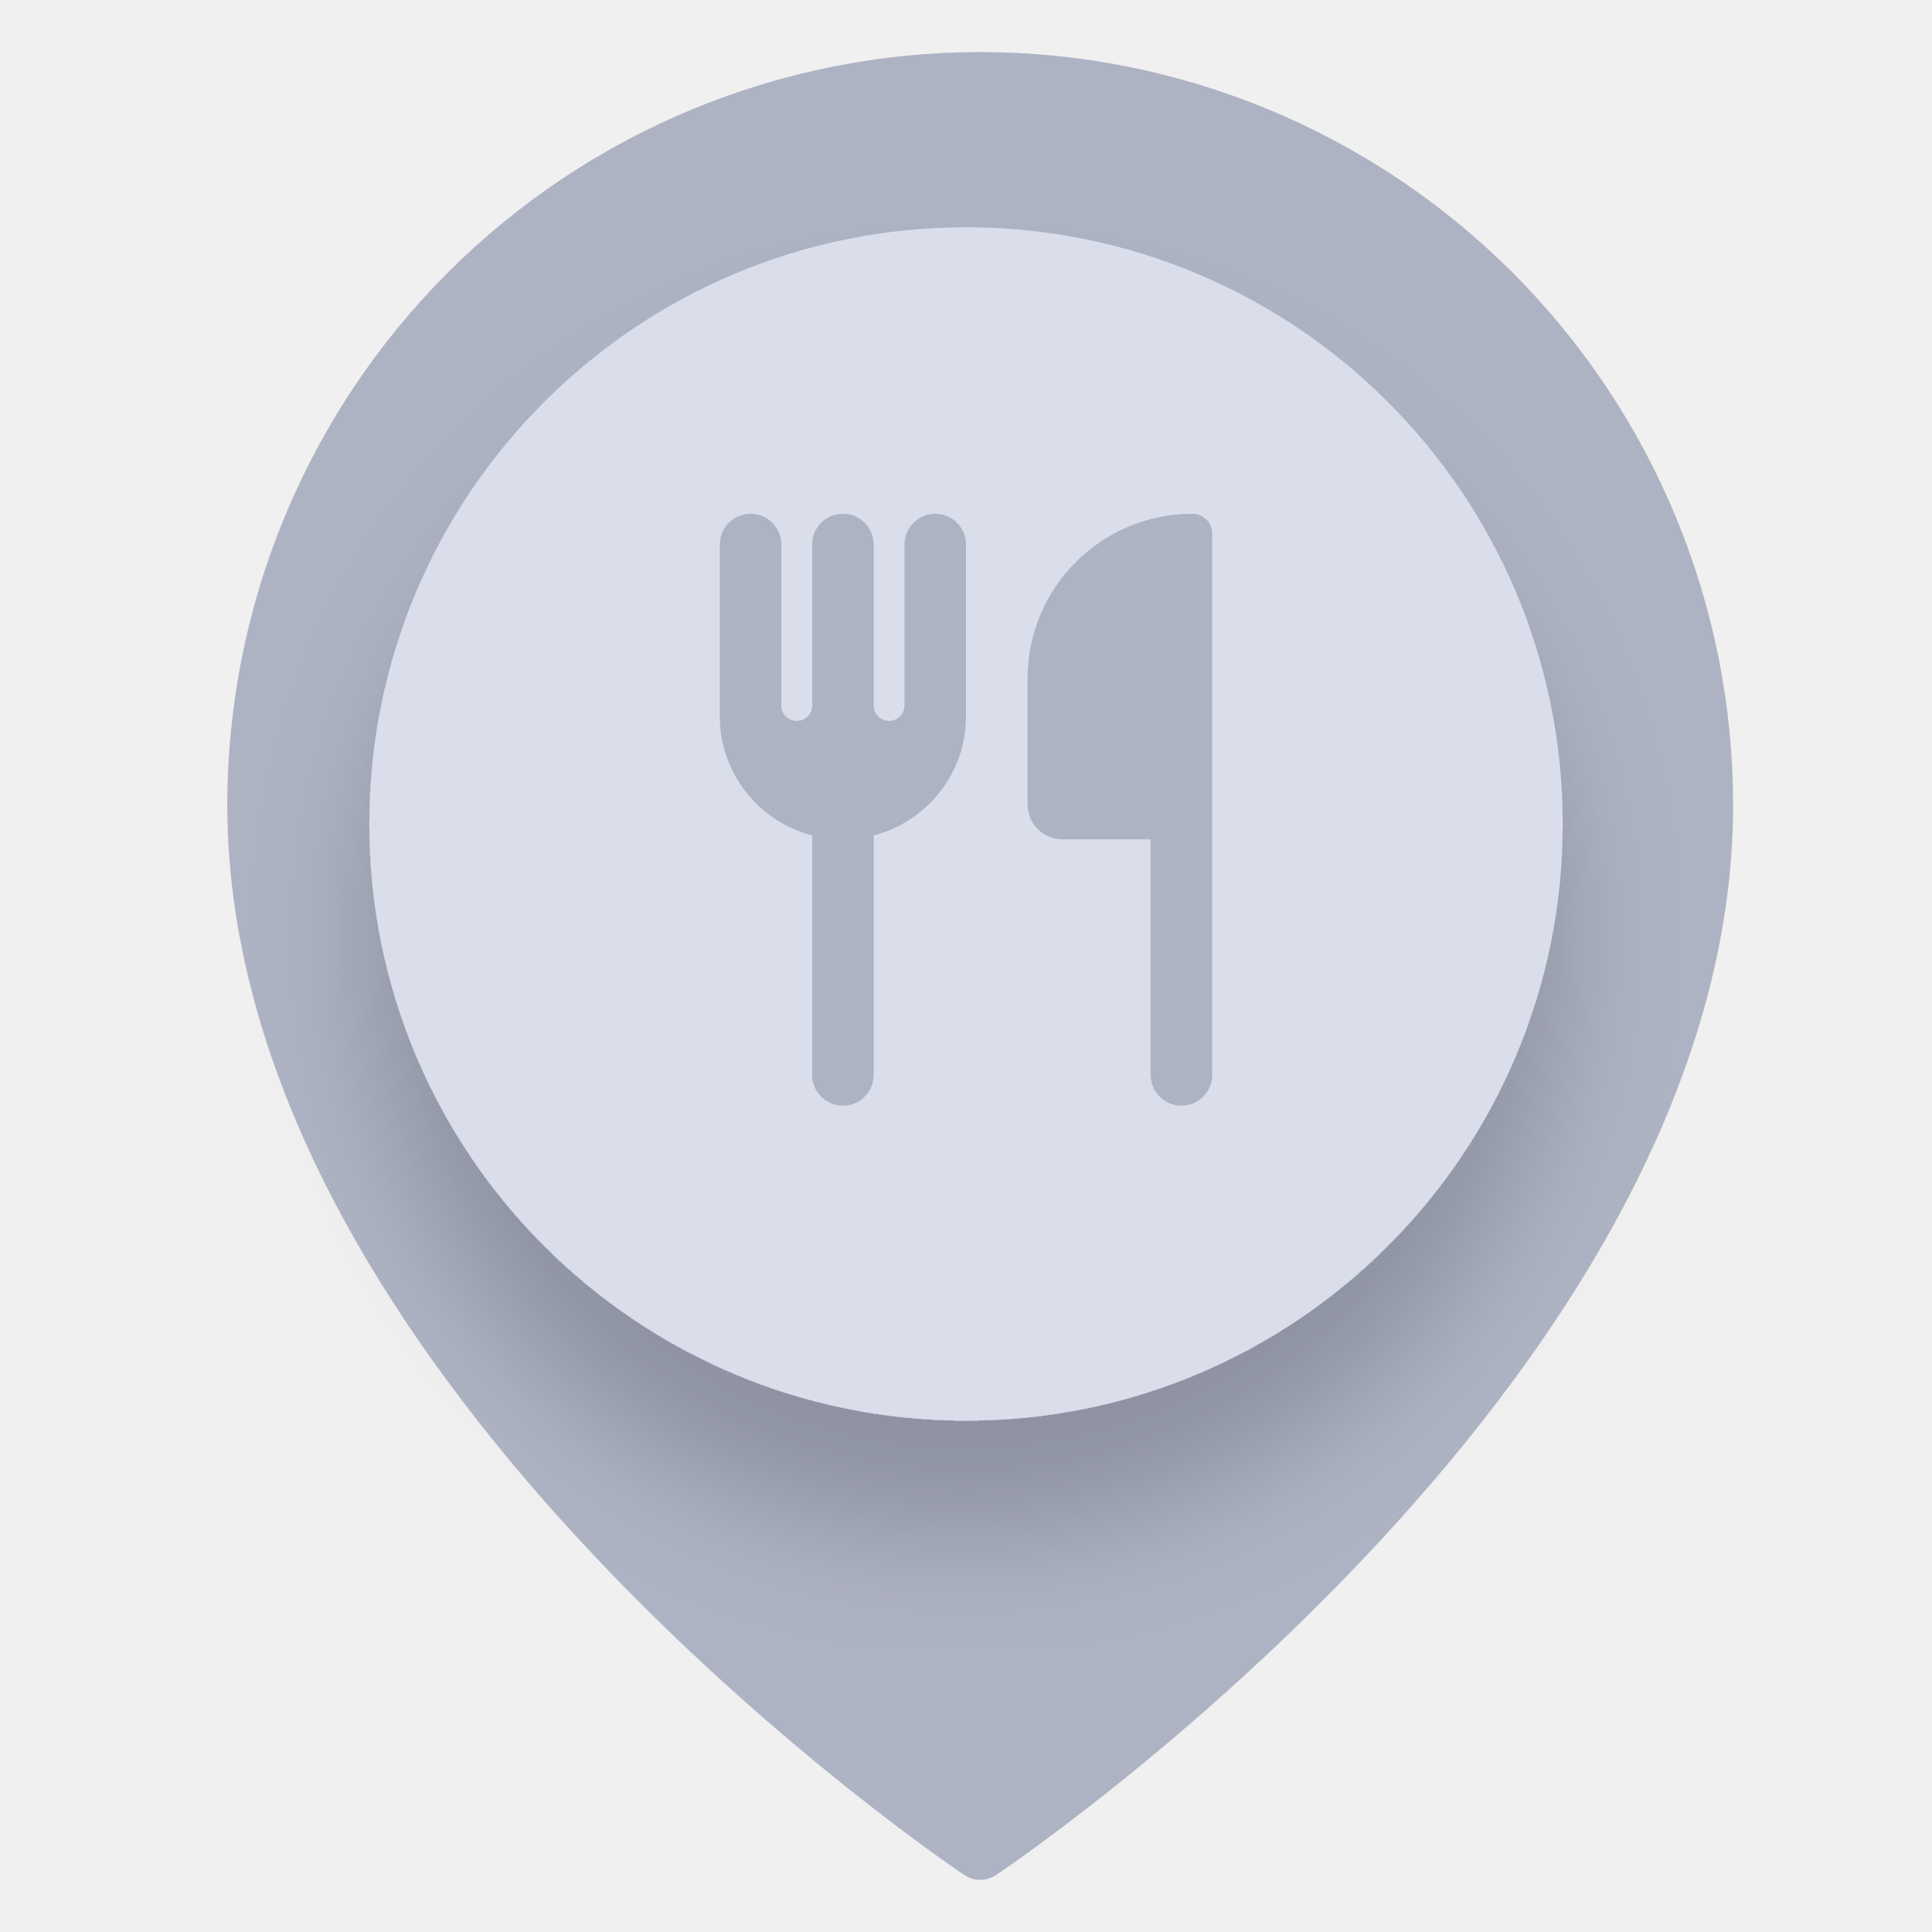
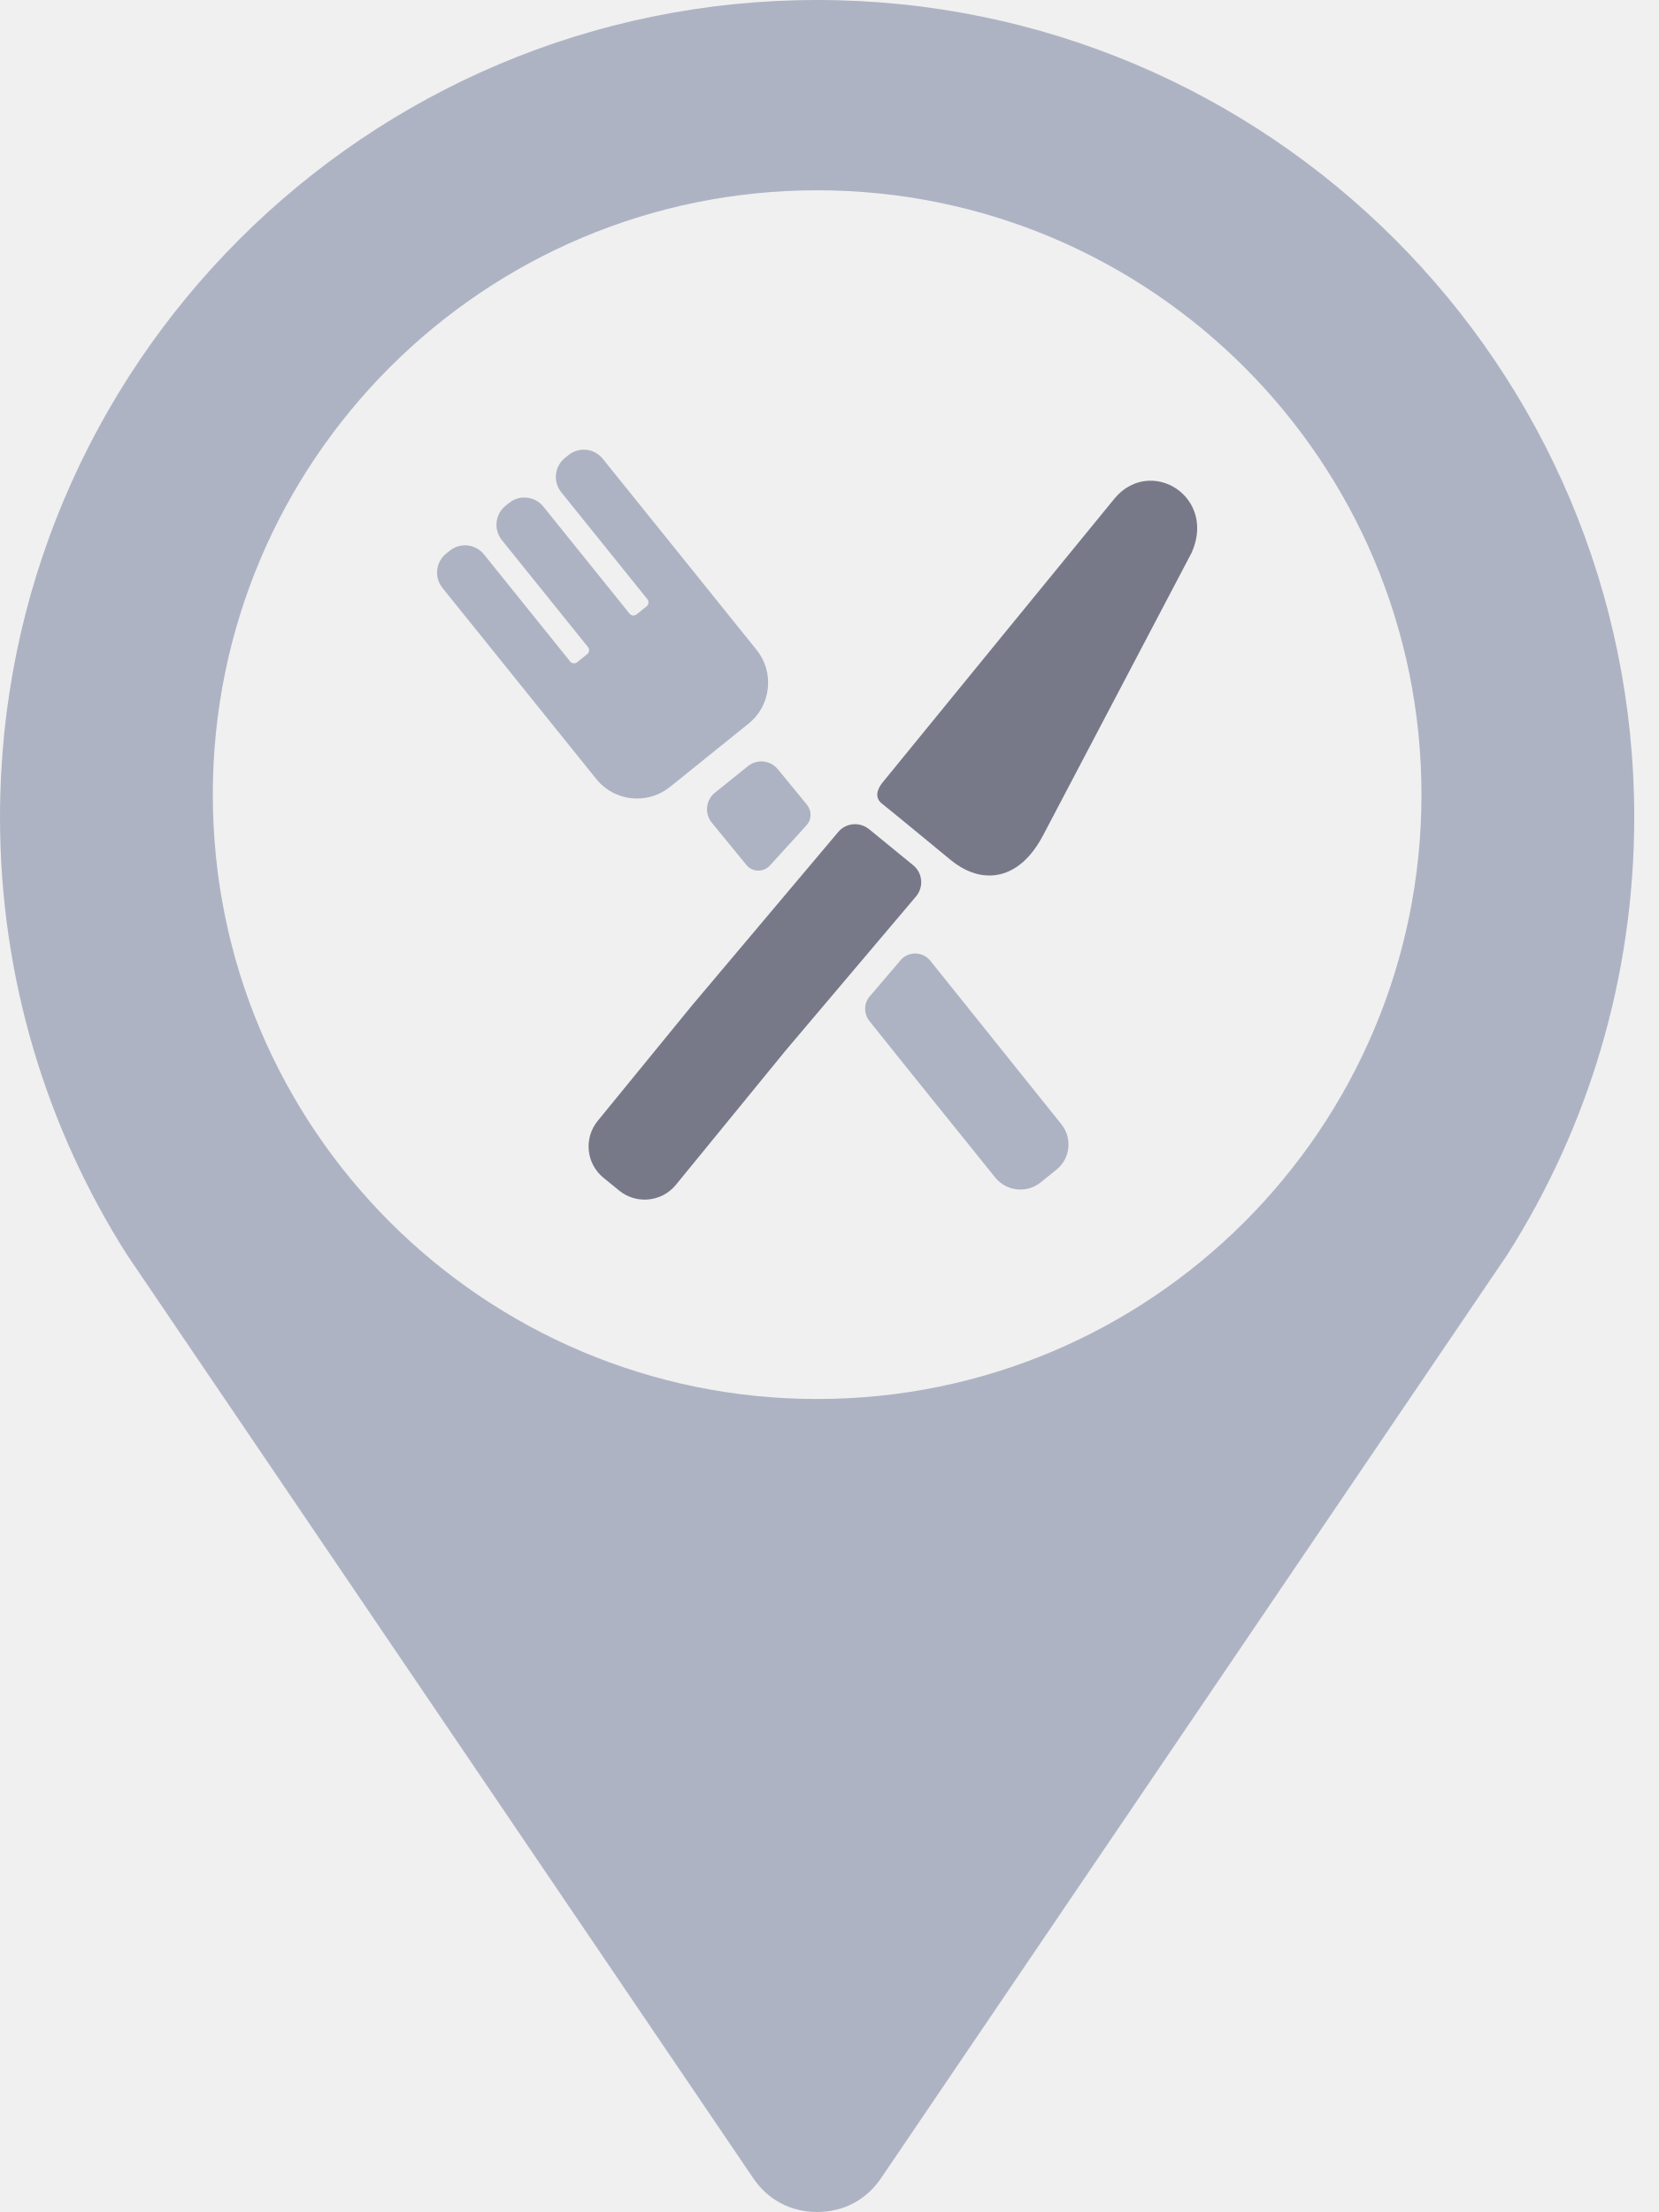
- <svg xmlns="http://www.w3.org/2000/svg" width="68" height="68" viewBox="0 0 68 68" fill="none">
-   <path d="M60 28.332C60 48.165 34.5 65.165 34.5 65.165C34.5 65.165 9 48.165 9 28.332C9 21.569 11.687 15.083 16.469 10.301C21.251 5.519 27.737 2.832 34.5 2.832C41.263 2.832 47.749 5.519 52.531 10.301C57.313 15.083 60 21.569 60 28.332Z" fill="#AEB3C4" stroke="#AEB3C4" stroke-width="2" stroke-linecap="round" stroke-linejoin="round" />
-   <g filter="url(#filter0_d_8166_21309)">
-     <path d="M34 49C45.046 49 54 40.046 54 29C54 17.954 45.046 9 34 9C22.954 9 14 17.954 14 29C14 40.046 22.954 49 34 49Z" fill="#DADEEB" />
-     <path d="M34 49C45.046 49 54 40.046 54 29C54 17.954 45.046 9 34 9C22.954 9 14 17.954 14 29C14 40.046 22.954 49 34 49Z" stroke="#DADEEB" stroke-width="2" stroke-linecap="round" stroke-linejoin="round" />
+ <svg xmlns="http://www.w3.org/2000/svg" width="51" height="68" viewBox="0 0 51 68" fill="none">
+   <g clip-path="url(#clip0_8400_20804)">
+     <path fill-rule="evenodd" clip-rule="evenodd" d="M46.332 38.578L27.088 66.956C26.632 67.629 25.933 67.999 25.12 67.999C24.307 67.999 23.608 67.629 23.152 66.956L3.907 38.578C1.434 34.688 0 30.071 0 25.12C0 11.247 11.247 0 25.12 0C38.992 0 50.239 11.247 50.239 25.12C50.239 30.071 48.806 34.688 46.332 38.578ZM25.12 5.85C14.859 5.85 6.542 14.168 6.542 24.428C6.542 34.688 14.86 43.007 25.12 43.007C35.38 43.007 43.698 34.688 43.698 24.428C43.698 14.168 35.38 5.85 25.12 5.85Z" fill="#AEB3C4" />
+     <path d="M36.553 15.412C36.273 15 35.798 14.757 35.312 14.779C34.908 14.796 34.535 14.991 34.261 15.327C34.261 15.327 27.238 23.916 27.115 24.075C26.964 24.27 26.88 24.526 27.115 24.707C27.315 24.861 29.225 26.437 29.225 26.437C29.634 26.771 30.057 26.931 30.479 26.913C30.918 26.893 31.549 26.663 32.068 25.676L36.629 16.997C36.888 16.425 36.855 15.857 36.553 15.411V15.412Z" fill="#777989" />
+     <path d="M26.711 25.488C26.583 25.383 26.421 25.33 26.255 25.337C26.063 25.345 25.883 25.435 25.762 25.584L21.284 30.896L21.21 30.986L18.373 34.459C17.941 34.989 18.019 35.772 18.549 36.204L19.034 36.6C19.27 36.792 19.567 36.891 19.872 36.877C20.225 36.862 20.556 36.696 20.778 36.423L24.068 32.396L24.138 32.31L28.162 27.555C28.282 27.408 28.334 27.233 28.316 27.053C28.299 26.873 28.212 26.712 28.072 26.598L26.712 25.486L26.711 25.488Z" fill="#777989" />
+     <path d="M32.628 34.561L28.602 29.538C28.489 29.395 28.318 29.312 28.135 29.312C27.973 29.312 27.822 29.376 27.708 29.491L26.756 30.609C26.557 30.811 26.539 31.15 26.726 31.386L27.92 32.878L30.594 36.198C30.783 36.433 31.066 36.568 31.369 36.568C31.594 36.568 31.815 36.49 31.99 36.35L32.477 35.957C32.904 35.614 32.971 34.987 32.628 34.561Z" fill="#AEB3C3" />
+     <path d="M23.604 21.161C23.65 20.733 23.528 20.312 23.259 19.979L20.841 16.974L18.53 14.104C18.387 13.926 18.174 13.824 17.946 13.824C17.776 13.824 17.61 13.883 17.477 13.989L17.367 14.078C17.045 14.338 16.994 14.809 17.253 15.131L19.902 18.421C19.955 18.488 19.944 18.585 19.879 18.638L19.57 18.887C19.535 18.915 19.498 18.921 19.473 18.921C19.426 18.921 19.382 18.9 19.353 18.864L16.704 15.574C16.561 15.397 16.349 15.295 16.12 15.295C15.95 15.295 15.784 15.353 15.651 15.46L15.541 15.548C15.22 15.807 15.168 16.28 15.427 16.602L18.076 19.892C18.129 19.958 18.119 20.055 18.052 20.109L17.743 20.357C17.708 20.385 17.672 20.391 17.647 20.391C17.599 20.391 17.556 20.37 17.527 20.334L14.878 17.044C14.736 16.866 14.523 16.764 14.294 16.764C14.124 16.764 13.958 16.823 13.825 16.93L13.715 17.019C13.559 17.144 13.462 17.323 13.44 17.522C13.419 17.721 13.476 17.916 13.601 18.072L15.914 20.946L18.33 23.947C18.636 24.328 19.094 24.547 19.587 24.547C19.953 24.547 20.31 24.421 20.595 24.192L23.014 22.244C23.348 21.975 23.557 21.591 23.604 21.162V21.161Z" fill="#AEB3C3" />
+     <path d="M23.91 23.647C23.788 23.495 23.602 23.406 23.404 23.406C23.256 23.406 23.111 23.457 22.996 23.549L21.977 24.37C21.841 24.479 21.756 24.634 21.738 24.808C21.72 24.981 21.769 25.151 21.878 25.286L22.944 26.589C23.035 26.701 23.17 26.764 23.314 26.764C23.448 26.764 23.577 26.707 23.667 26.608L24.795 25.369C24.953 25.195 24.96 24.927 24.811 24.745L23.912 23.647H23.91Z" fill="#AEB3C3" />
  </g>
-   <path d="M41.97 18.082C42.354 18.082 42.666 18.394 42.666 18.778V37.832C42.666 38.43 42.18 38.916 41.582 38.916C40.984 38.916 40.499 38.43 40.499 37.832V29.541H37.394C36.716 29.541 36.166 28.991 36.166 28.314V23.886C36.166 20.681 38.765 18.082 41.97 18.082Z" fill="#AEB3C4" />
-   <path d="M32.918 18.082C33.516 18.082 34.001 18.568 34.001 19.166V25.207C34.001 27.226 32.62 28.923 30.751 29.404V37.832C30.751 38.43 30.266 38.916 29.668 38.916C29.07 38.916 28.584 38.43 28.584 37.832V29.403C26.715 28.922 25.334 27.226 25.334 25.207V19.166C25.334 18.568 25.82 18.082 26.418 18.082C27.016 18.082 27.501 18.568 27.501 19.166V24.832C27.501 25.131 27.744 25.374 28.043 25.374C28.342 25.374 28.584 25.131 28.584 24.832V19.166C28.584 18.568 29.07 18.082 29.668 18.082C30.266 18.082 30.751 18.568 30.751 19.166V24.832C30.751 25.131 30.994 25.374 31.293 25.374C31.592 25.374 31.834 25.131 31.834 24.832V19.166C31.834 18.568 32.32 18.082 32.918 18.082Z" fill="#AEB3C4" />
  <defs>
-     <filter id="filter0_d_8166_21309" x="9" y="8" width="50" height="50" filterUnits="userSpaceOnUse" color-interpolation-filters="sRGB">
-       <feFlood flood-opacity="0" result="BackgroundImageFix" />
-       <feColorMatrix in="SourceAlpha" type="matrix" values="0 0 0 0 0 0 0 0 0 0 0 0 0 0 0 0 0 0 127 0" result="hardAlpha" />
-       <feOffset dy="4" />
-       <feGaussianBlur stdDeviation="2" />
-       <feComposite in2="hardAlpha" operator="out" />
-       <feColorMatrix type="matrix" values="0 0 0 0 0 0 0 0 0 0 0 0 0 0 0 0 0 0 0.18 0" />
-       <feBlend mode="normal" in2="BackgroundImageFix" result="effect1_dropShadow_8166_21309" />
-       <feBlend mode="normal" in="SourceGraphic" in2="effect1_dropShadow_8166_21309" result="shape" />
-     </filter>
+     <clipPath id="clip0_8400_20804">
+       <rect width="50.239" height="68" fill="white" />
+     </clipPath>
  </defs>
</svg>
